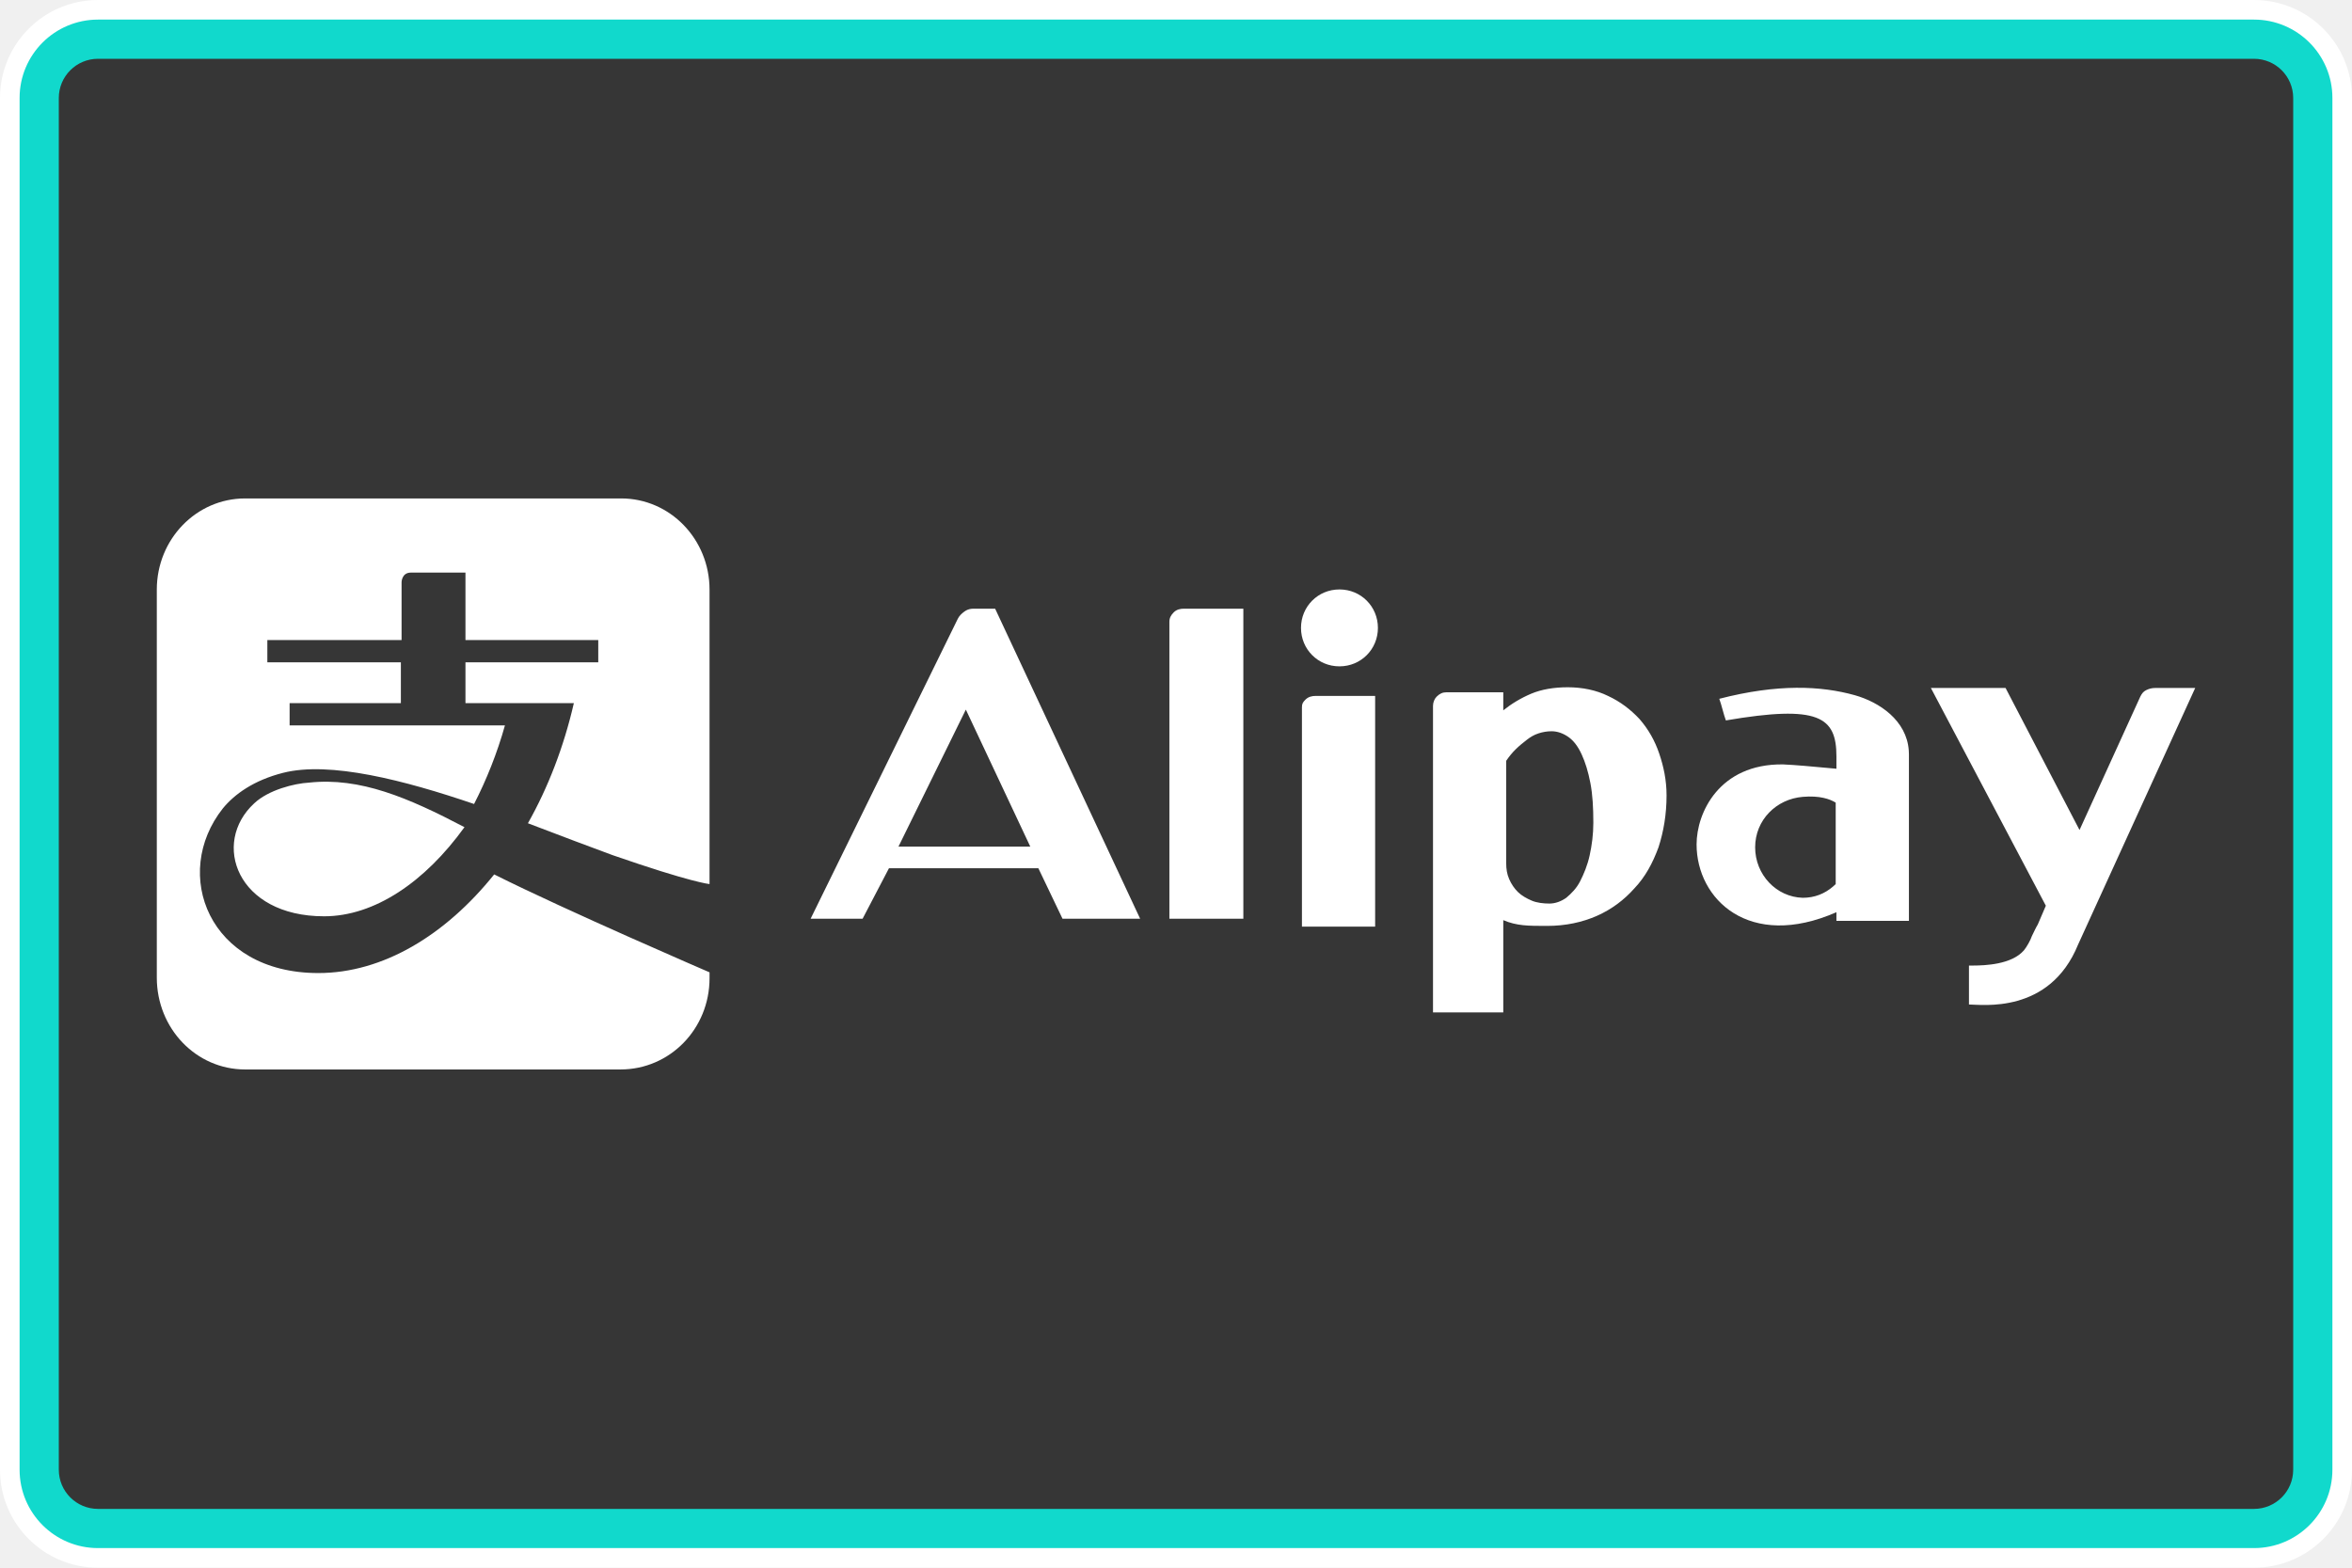
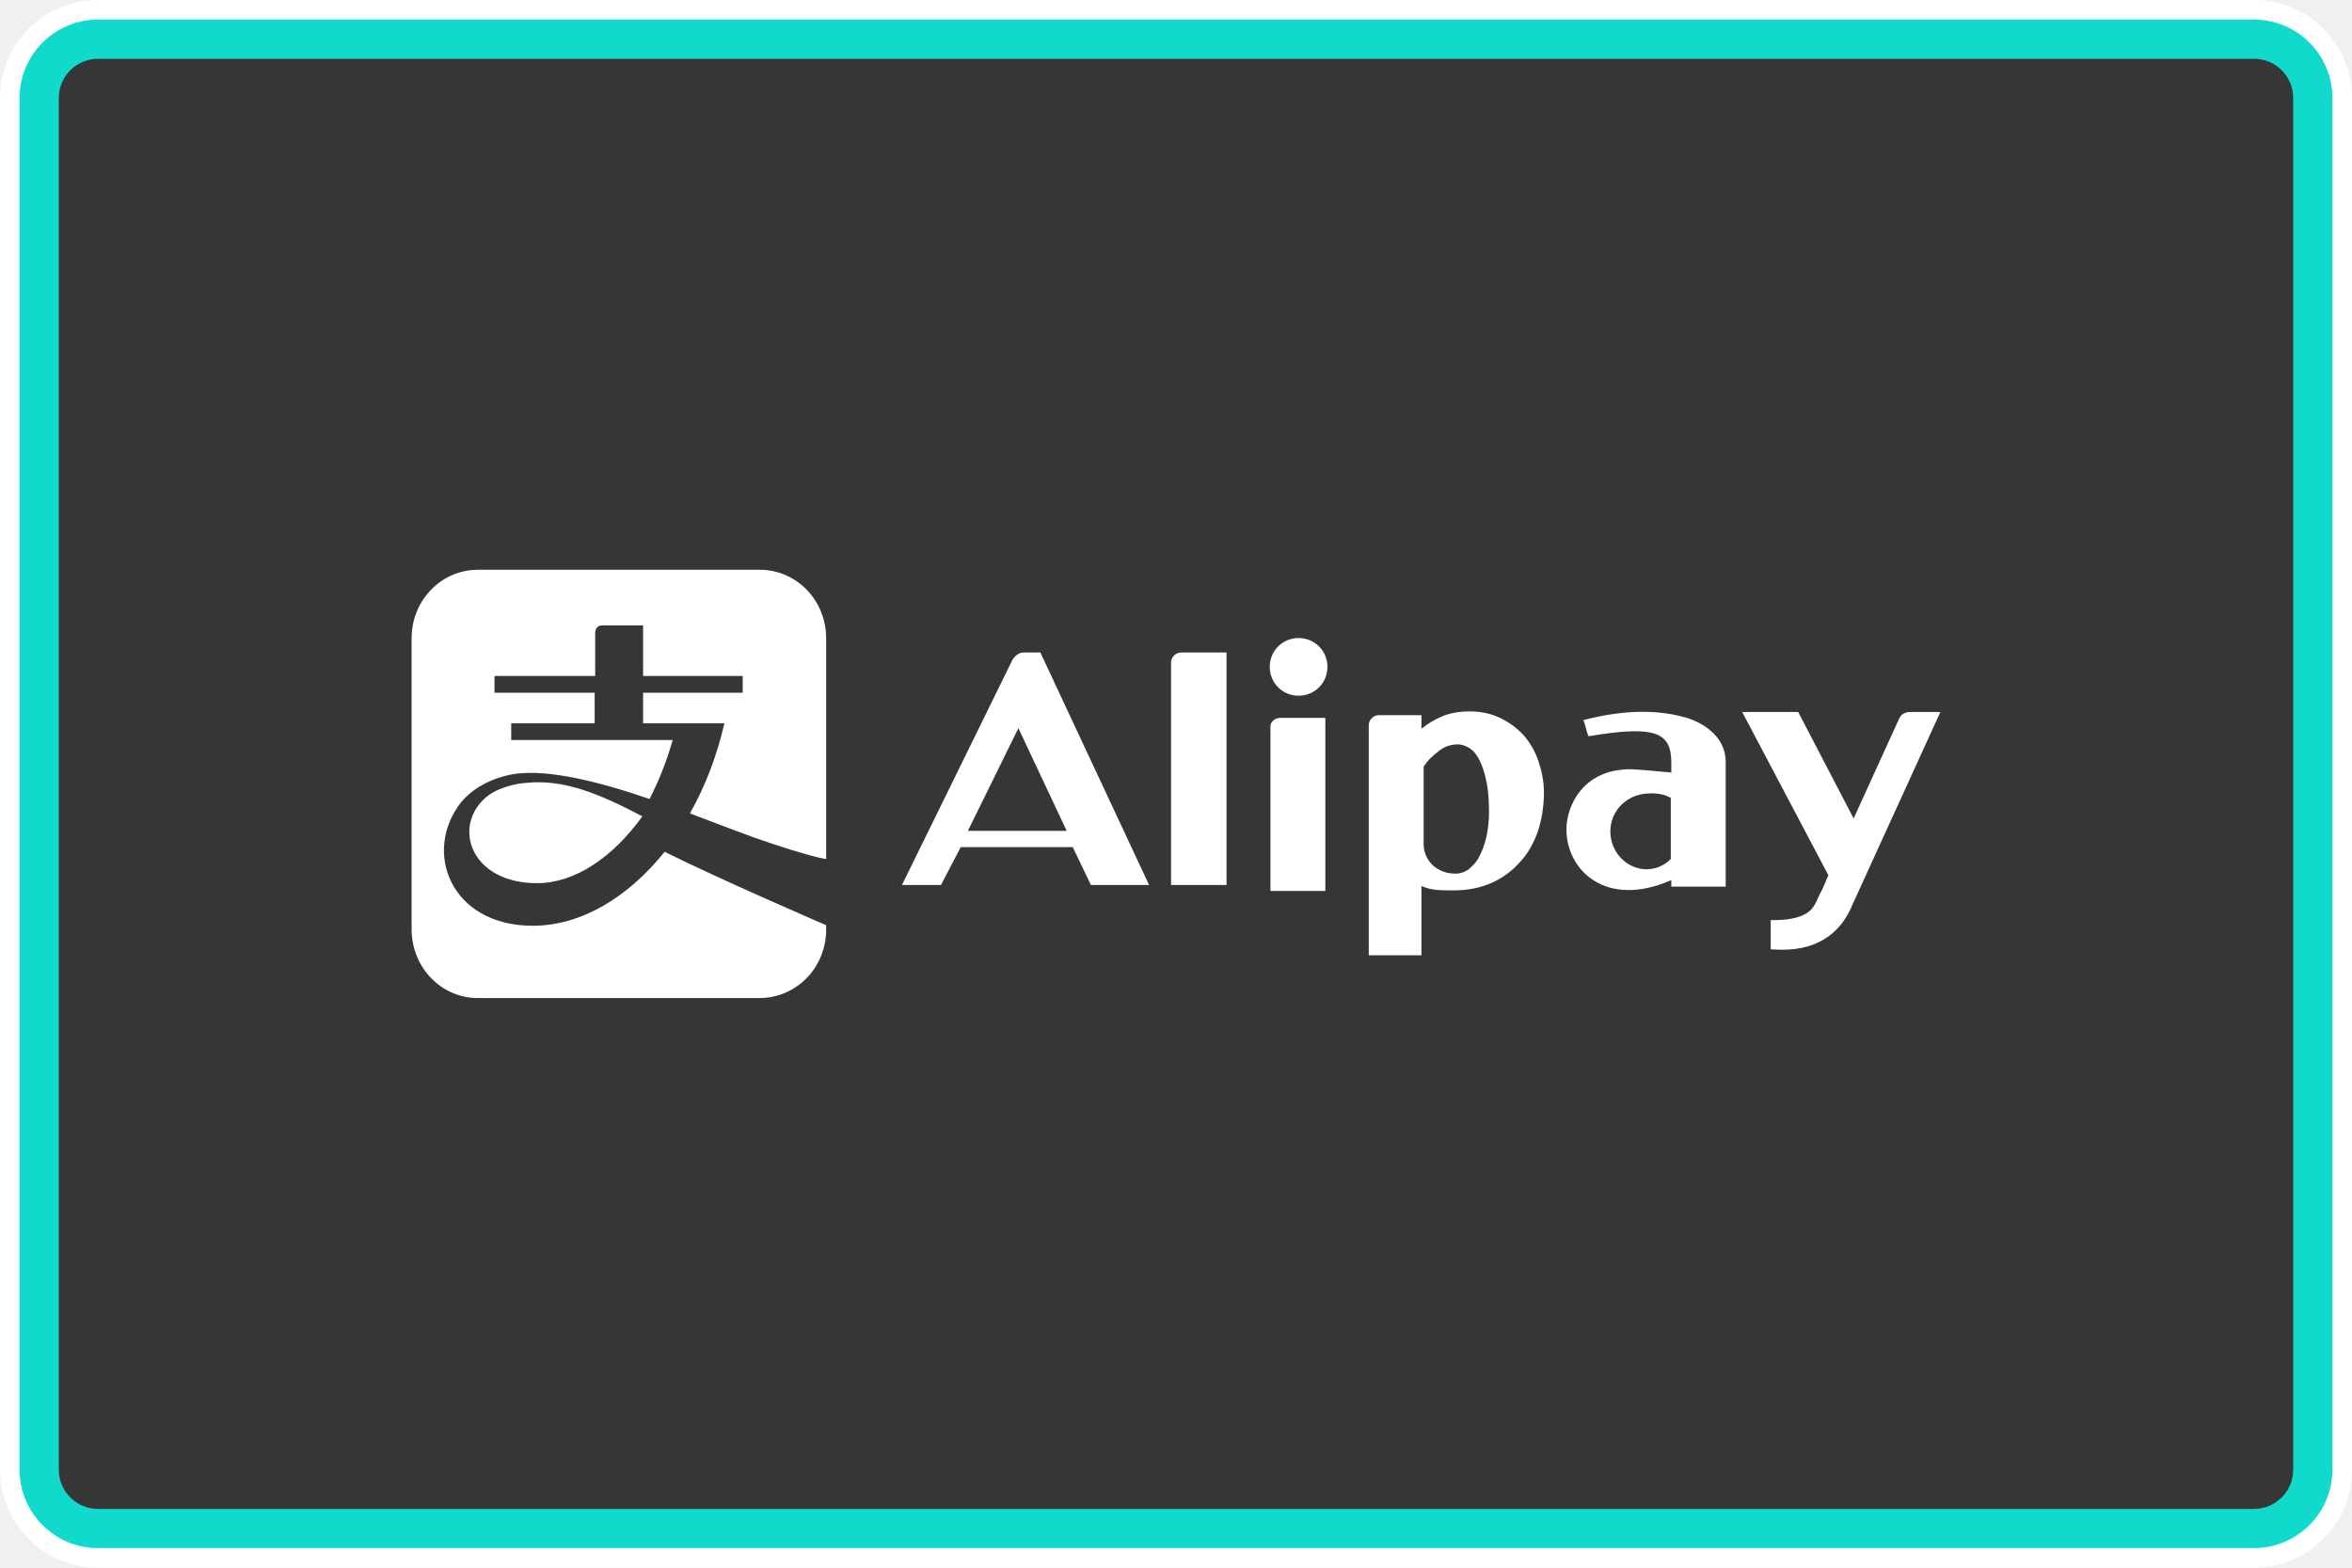
<svg xmlns="http://www.w3.org/2000/svg" width="120" height="80" viewBox="0 0 120 80" role="img" aria-labelledby="t-alipay">
  <rect width="120" height="80" rx="5" fill="#FFFFFF" />
  <rect x="1" y="1" width="118" height="78" rx="4" fill="#11D9CC" />
  <rect x="3" y="3" width="114" height="74" rx="2" fill="#363636" />
-   <svg fill="none" x="8" y="8" width="104" height="64" viewBox="12.3 26.63 95.4 26.73" preserveAspectRatio="xMidYMid meet">
+   <svg fill="none" x="21" y="19" width="78" height="42" viewBox="12.3 26.63 95.4 26.73" preserveAspectRatio="xMidYMid meet">
    <rect width="120" height="80" rx="4" fill="#363636" />
    <path fill-rule="evenodd" clip-rule="evenodd" d="M78.333 35.474C79.018 35.474 79.669 35.609 80.218 35.879C80.8 36.149 81.28 36.52 81.691 36.959C82.103 37.431 82.411 37.971 82.616 38.579C82.822 39.186 82.959 39.827 82.959 40.536C82.959 41.414 82.822 42.224 82.582 42.966C82.308 43.709 81.965 44.35 81.451 44.89C80.971 45.43 80.389 45.869 79.704 46.172C79.018 46.476 78.23 46.645 77.374 46.645C76.928 46.645 76.551 46.645 76.242 46.611C75.934 46.578 75.626 46.51 75.317 46.375V50.695H72.028V36.351C72.028 36.182 72.096 36.014 72.199 35.913C72.336 35.777 72.473 35.71 72.644 35.71H75.317V36.554C75.694 36.25 76.14 35.98 76.62 35.777C77.099 35.575 77.682 35.474 78.333 35.474ZM98.825 35.508L102.286 42.156L105.13 35.913C105.199 35.777 105.267 35.676 105.404 35.609C105.541 35.541 105.678 35.508 105.815 35.508H107.7L102.217 47.523C100.881 50.797 97.694 50.324 97.112 50.324V48.501L97.296 48.501C97.874 48.499 99.103 48.453 99.682 47.792C99.819 47.624 99.99 47.32 100.058 47.117C100.161 46.915 100.23 46.746 100.333 46.578L100.71 45.7L95.33 35.508H98.825ZM69.32 35.879V46.679H65.894V36.419C65.894 36.251 65.928 36.182 66.065 36.047C66.202 35.913 66.374 35.879 66.545 35.879H69.32ZM91.766 35.845C92.917 36.169 94.195 37.022 94.295 38.433L94.302 38.613V46.409H90.909V46.004C86.831 47.792 84.364 45.396 84.364 42.831C84.364 41.346 85.426 39.051 88.408 39.085C89.036 39.113 89.807 39.188 90.503 39.251L90.909 39.288V38.714C90.909 36.858 90.087 36.284 85.735 37.026C85.632 36.756 85.529 36.284 85.426 36.014C88.168 35.305 90.189 35.406 91.766 35.845ZM63.152 31.795V46.308H59.691V32.403C59.691 32.234 59.76 32.099 59.897 31.964C60.034 31.829 60.205 31.795 60.377 31.795H63.152ZM51.535 31.795L58.321 46.308H54.688L53.558 43.945H46.567L45.333 46.308H42.9L49.788 32.268C49.856 32.132 49.959 32.031 50.096 31.93C50.206 31.849 50.316 31.811 50.443 31.799L50.542 31.795H51.535ZM77.579 37.533C77.374 37.533 77.168 37.566 76.962 37.634C76.757 37.701 76.585 37.803 76.414 37.938C76.242 38.072 76.071 38.207 75.9 38.376C75.728 38.545 75.592 38.714 75.454 38.916V43.709C75.454 43.979 75.489 44.215 75.592 44.451C75.694 44.688 75.832 44.89 76.003 45.059C76.174 45.228 76.414 45.362 76.654 45.464C76.894 45.565 77.202 45.599 77.476 45.599C77.75 45.599 78.025 45.498 78.264 45.329C78.504 45.127 78.744 44.89 78.915 44.553C79.087 44.215 79.258 43.81 79.361 43.338C79.464 42.865 79.532 42.359 79.532 41.819C79.532 41.11 79.498 40.502 79.395 39.963C79.292 39.423 79.155 38.984 78.984 38.613C78.813 38.241 78.607 37.971 78.367 37.803C78.127 37.634 77.853 37.533 77.579 37.533ZM89.333 40.604C88.099 40.705 87.105 41.684 87.105 42.966C87.105 44.249 88.099 45.295 89.333 45.329C89.888 45.329 90.36 45.137 90.748 44.804L90.875 44.688V40.874C90.601 40.705 90.121 40.536 89.333 40.604ZM50.165 36.52L47.012 42.932H53.18L50.165 36.52Z" fill="#FFFFFF" />
    <path fill-rule="evenodd" clip-rule="evenodd" d="M69.45 32.695C69.45 33.695 68.658 34.495 67.65 34.495C66.642 34.495 65.85 33.695 65.85 32.695C65.85 31.695 66.642 30.895 67.65 30.895C68.658 30.895 69.45 31.695 69.45 32.695Z" fill="#FFFFFF" />
    <path fill-rule="evenodd" clip-rule="evenodd" d="M34.036 26.635C36.321 26.635 38.169 28.544 38.169 30.905V44.687C38.169 44.687 37.329 44.617 33.633 43.333C32.592 42.951 31.214 42.43 29.669 41.84C30.61 40.174 31.349 38.264 31.819 36.216H26.746V34.307H32.961V33.265H26.746V30.106H24.193C23.756 30.106 23.756 30.558 23.756 30.558V33.265H17.474V34.307H23.723V36.216H18.516V37.258H28.594C28.224 38.577 27.72 39.827 27.149 40.938C23.891 39.827 20.397 38.924 18.213 39.479C16.836 39.827 15.929 40.486 15.391 41.145C12.972 44.2 14.719 48.852 19.859 48.852C22.883 48.852 25.806 47.082 28.09 44.235C31.483 45.936 38.169 48.818 38.169 48.818V49.095C38.169 51.456 36.321 53.365 34.003 53.365H16.433C14.148 53.365 12.3 51.456 12.3 49.061V30.905C12.3 28.544 14.148 26.635 16.433 26.635H34.036ZM19.421 39.938C21.814 39.677 24.072 40.645 26.7 42.023C24.847 44.593 22.488 46.195 20.129 46.195C16.051 46.195 14.838 42.768 16.86 40.906C17.534 40.273 18.747 39.975 19.421 39.938Z" fill="#FFFFFF" />
  </svg>
</svg>
